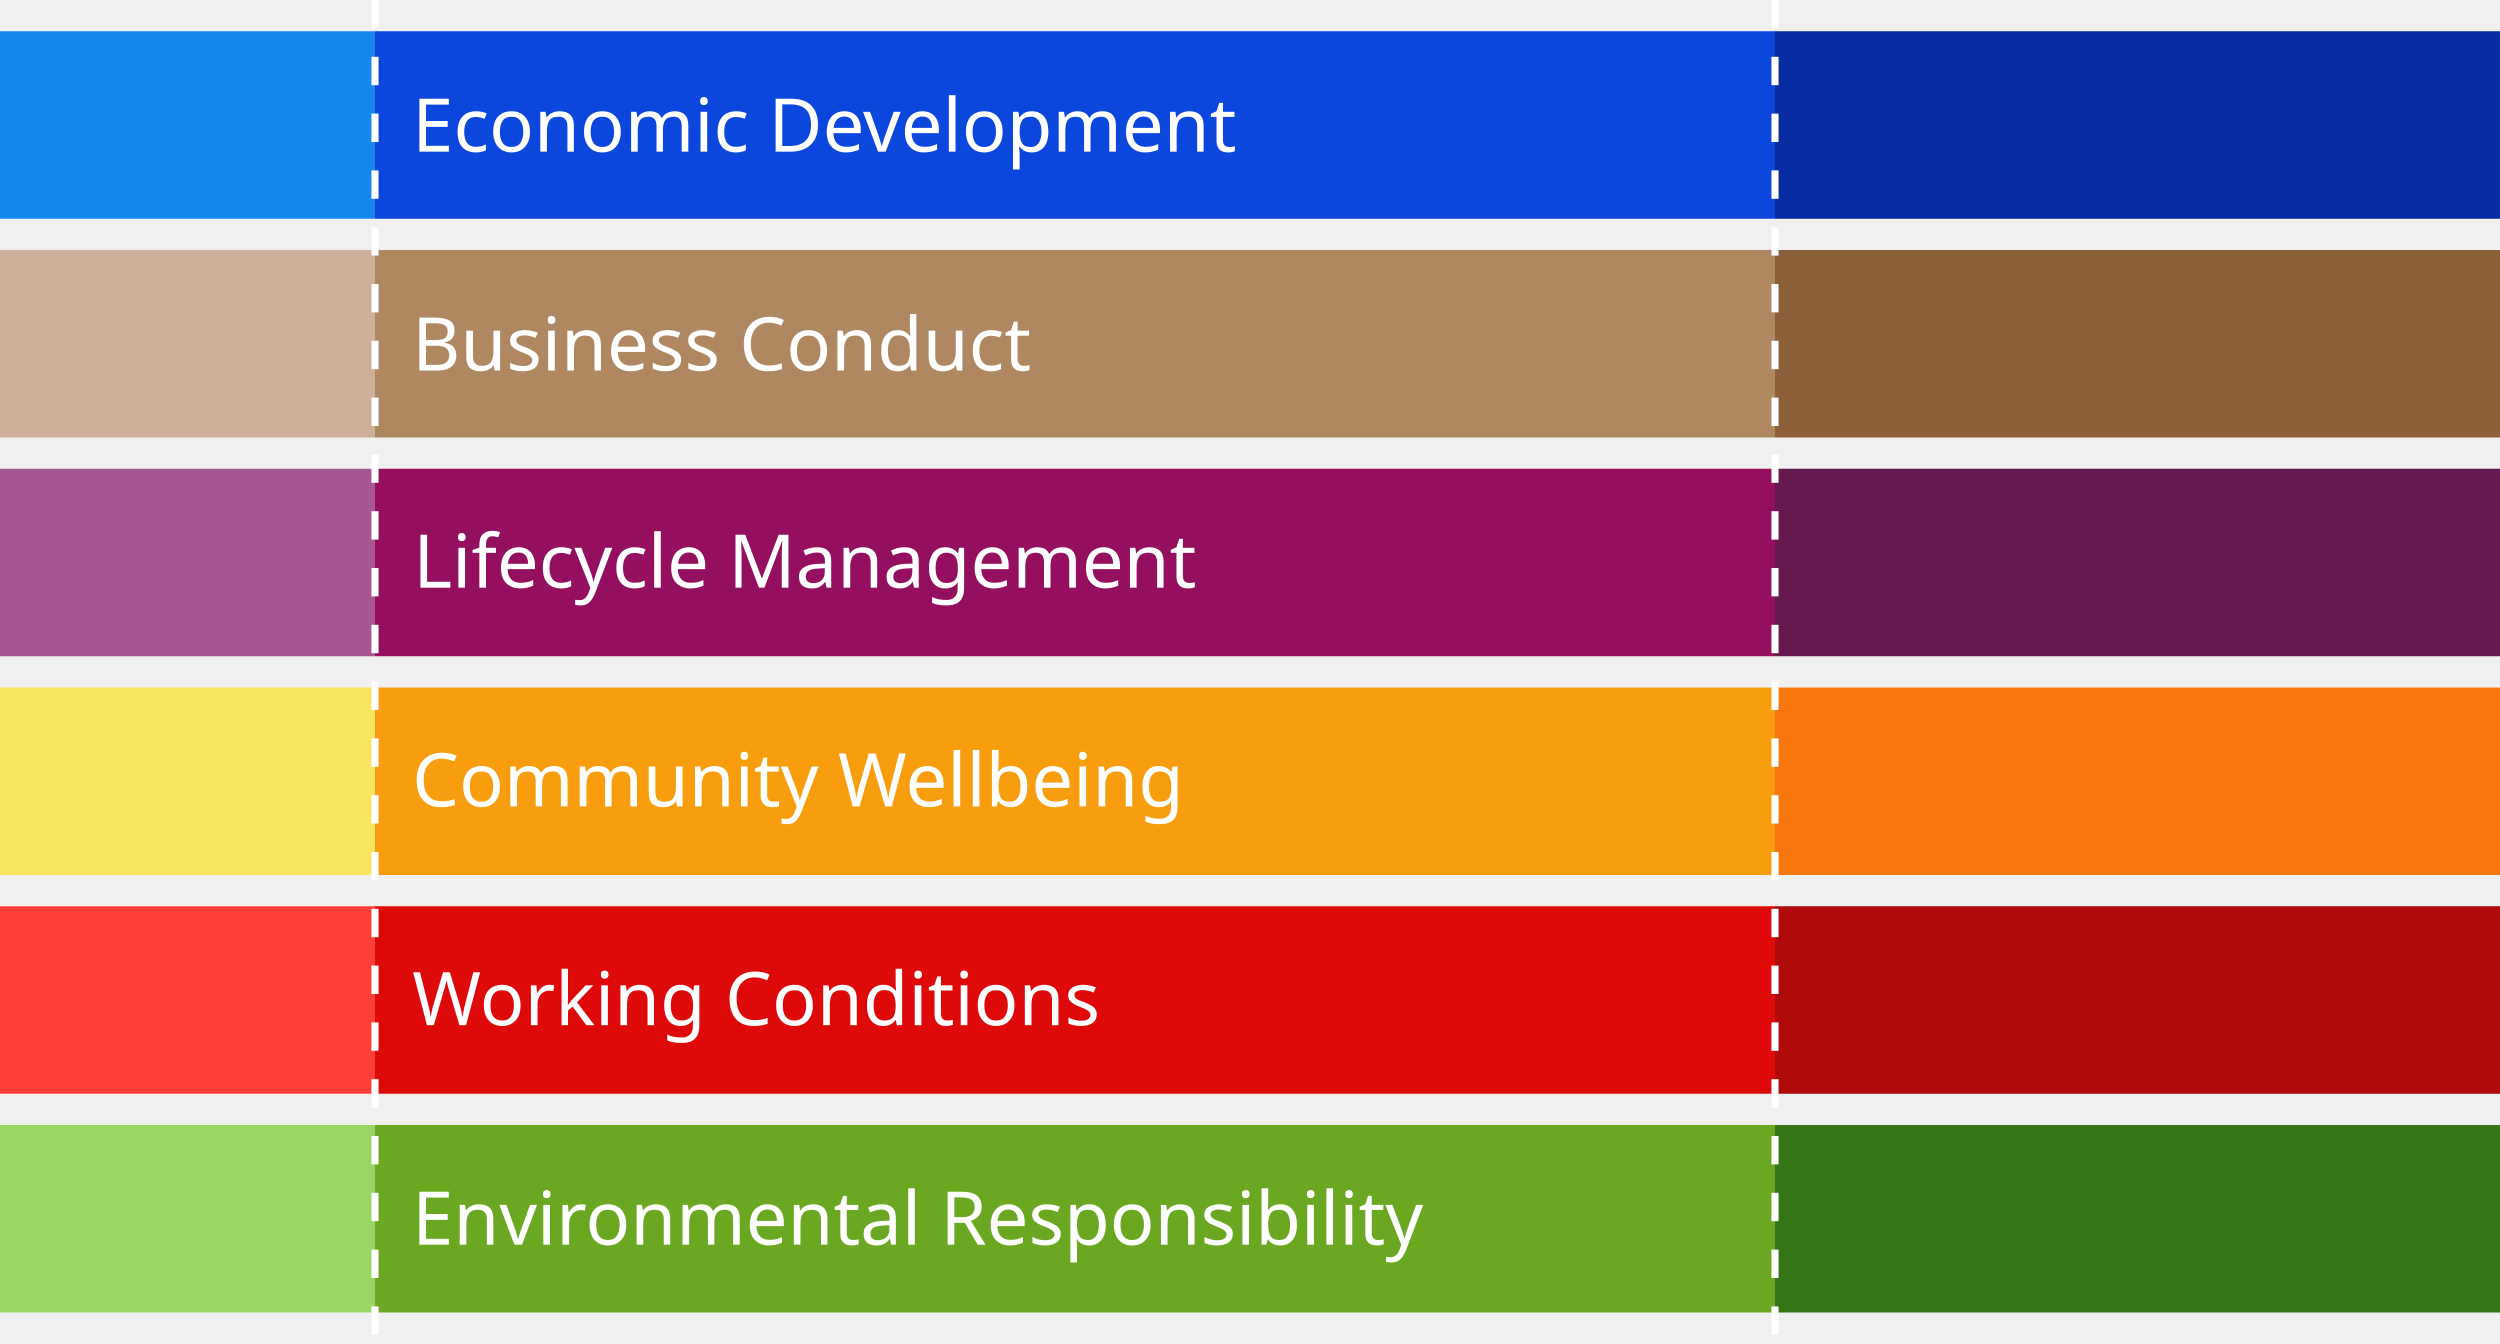
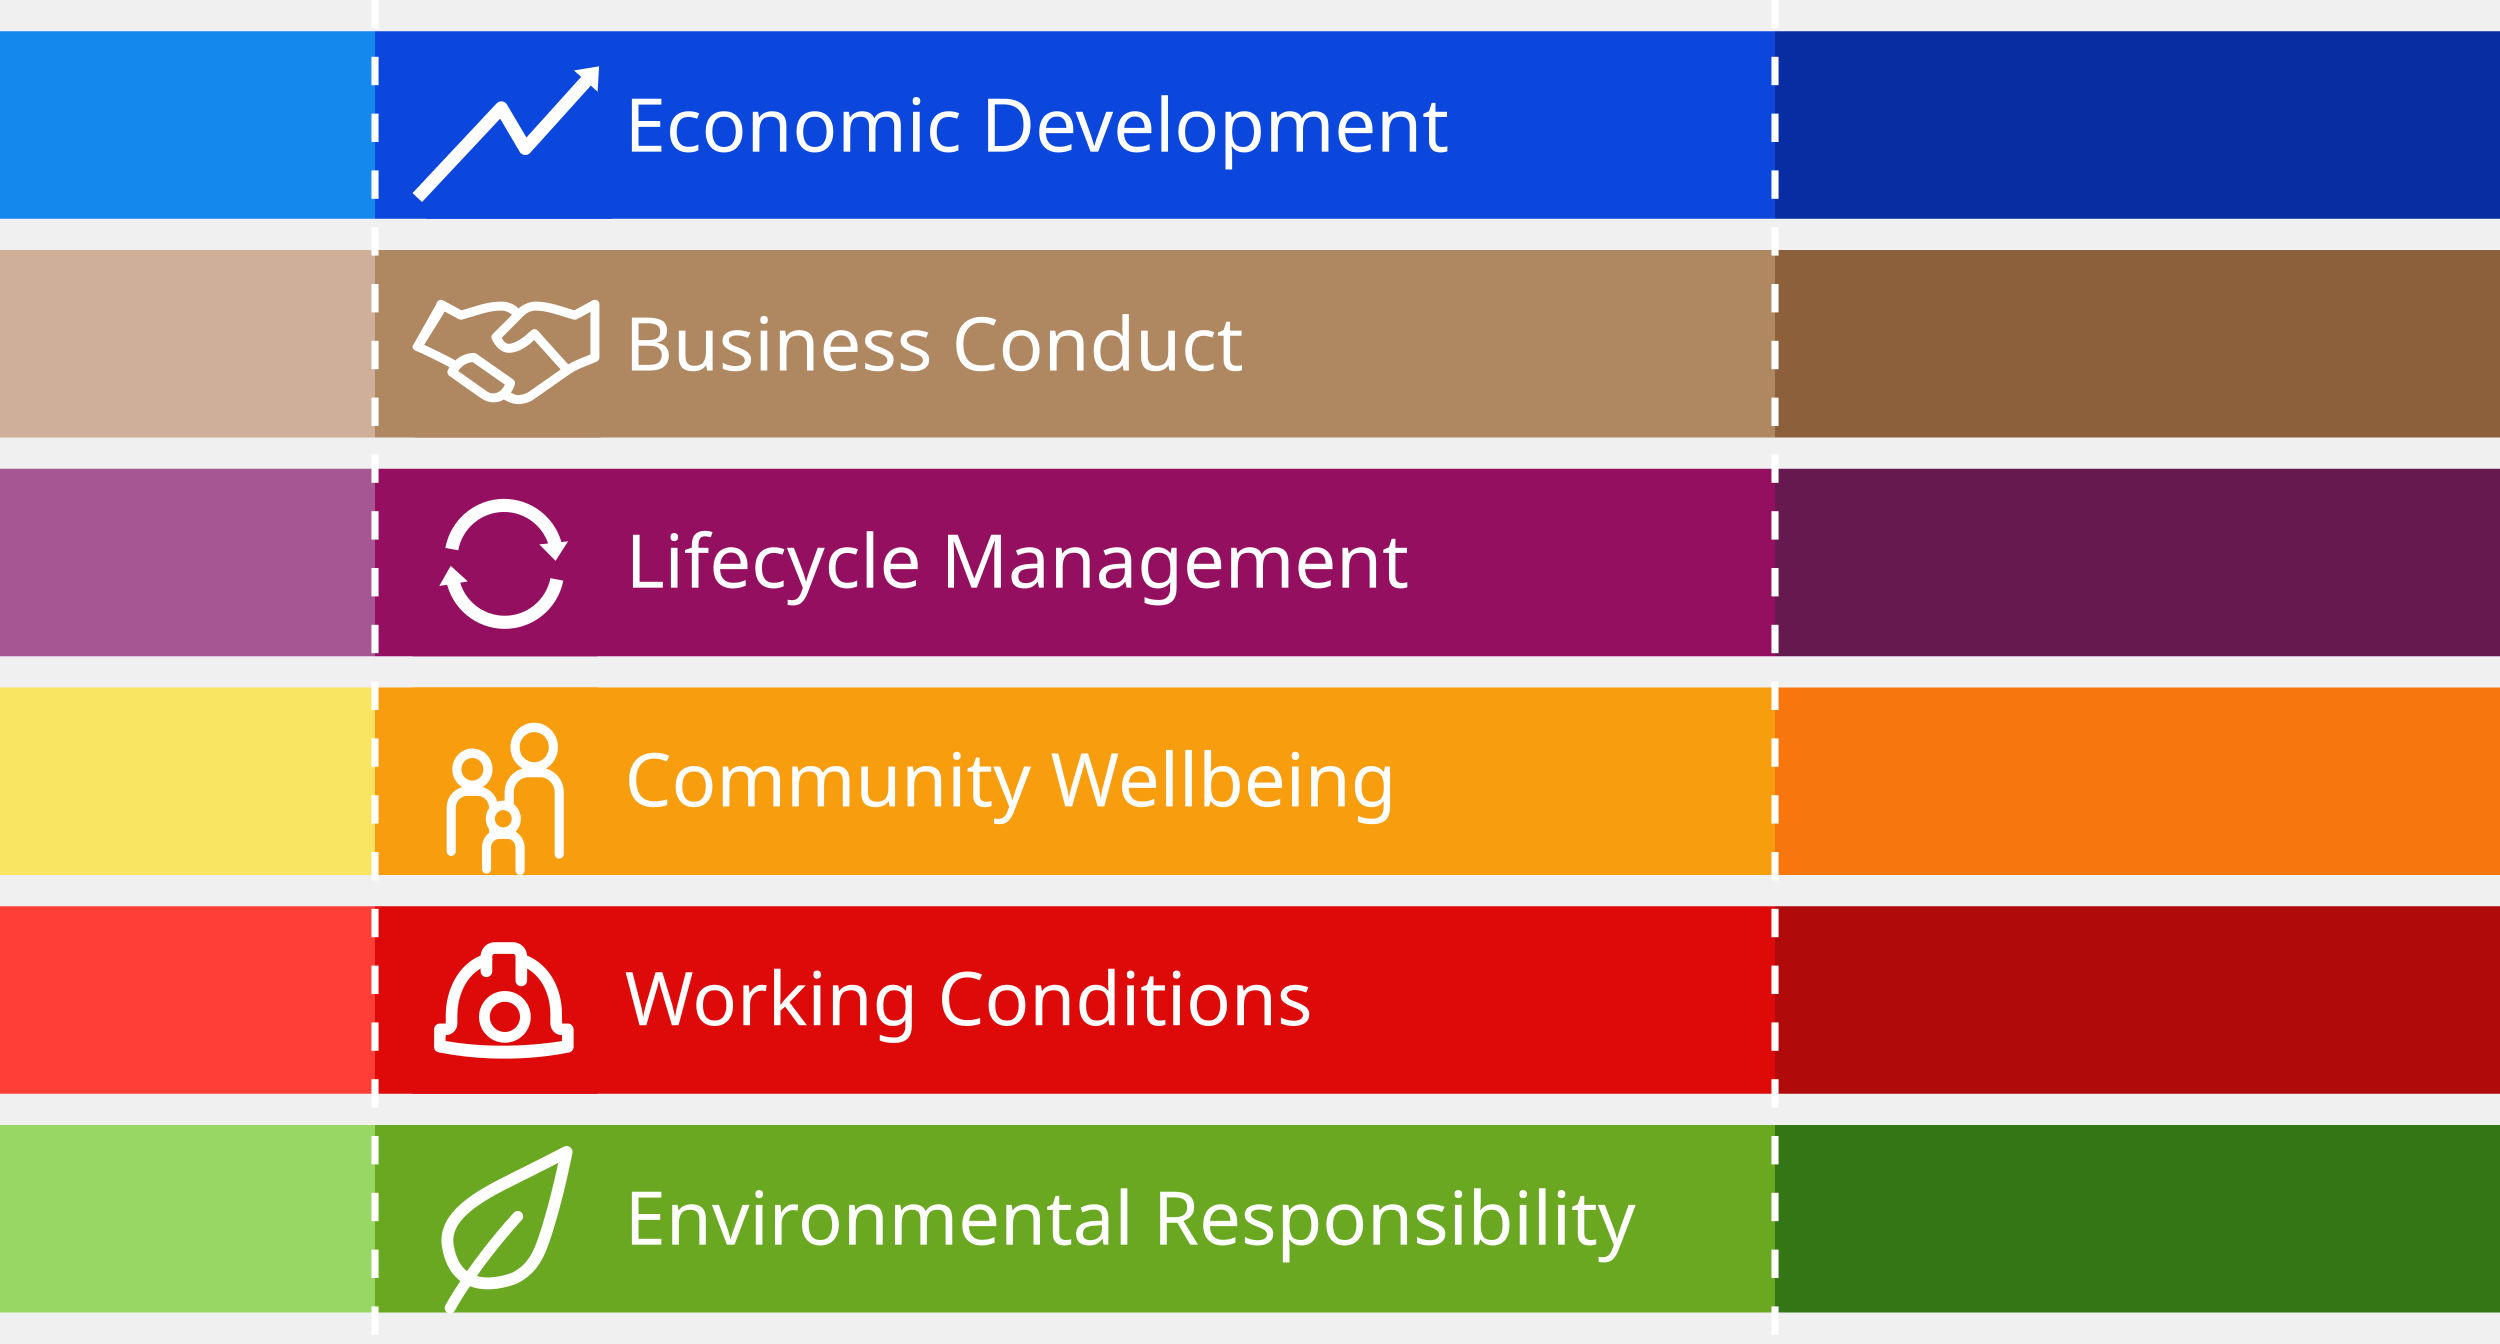
- <svg xmlns="http://www.w3.org/2000/svg" width="200mm" height="107.5mm" viewBox="0 0 200 107.5">
+ <svg xmlns="http://www.w3.org/2000/svg" viewBox="0 0 200 107.5" height="107.5mm" width="200mm">
  <path fill="#1588ee" d="M0 2.5h30v15H0z" />
  <path fill="#a55693" d="M0 37.5h30v15H0z" />
  <path fill="#cfaf99" d="M0 20h30v15H0z" />
  <path fill="#fae562" d="M0 55h30v15H0z" />
  <path fill="#ff3e37" d="M0 72.5h30v15H0z" />
  <path fill="#98d764" d="M0 90h30v15H0z" />
  <path fill="#0b46dd" d="M30 2.5h112v15H30z" />
  <path fill="#950f61" d="M30 37.5h112v15H30z" />
  <path fill="#af8862" d="M30 20h112v15H30z" />
  <path fill="#f89d0e" d="M30 55h112v15H30z" />
  <path fill="#de0a0a" d="M30 72.5h112v15H30z" />
  <path fill="#69a820" d="M30 90h112v15H30z" />
  <path fill="#082ca2" d="M142 2.5h58v15h-58z" />
  <path fill="#65194f" d="M142 37.5h58v15h-58z" />
  <path fill="#8c603a" d="M142 20h58v15h-58z" />
  <path fill="#f8760e" d="M142 55h58v15h-58z" />
  <path fill="#b10a0a" d="M142 72.5h58v15h-58z" />
  <path fill="#347616" d="M142 90h58v15h-58z" />
  <path d="M142 0v107.5" fill="#fff" stroke="#fff" stroke-width=".568" stroke-dasharray="2.272,2.272" />
  <path d="M30 0v107.5" fill="#fff" stroke="#fff" stroke-width=".568" stroke-dasharray="2.272,2.272" />
-   <text style="line-height:1.25;-inkscape-font-specification:Bitter" x="-365.439" y="361.159" font-weight="400" font-size="5.941" font-family="Bitter" letter-spacing="0" word-spacing="0" fill="#fff" stroke-width=".248" transform="translate(398.41 -261.585)">
-     <tspan x="-365.439" y="361.159" style="-inkscape-font-specification:Bitter" dx="0 0 0 0 0 0 0 0">Environmental Responsibility</tspan>
+   <text y="361.159" x="-348.439" style="line-height:1.25;-inkscape-font-specification:Bitter" font-weight="400" font-size="5.941" font-family="Bitter" letter-spacing="0" word-spacing="0" fill="#fff" stroke-width=".248" transform="translate(398.41 -261.585)">
+     <tspan dx="0 0 0 0 0 0 0 0" style="-inkscape-font-specification:Bitter" y="361.159" x="-348.439">Environmental Responsibility</tspan>
  </text>
-   <text style="line-height:1.25;-inkscape-font-specification:Bitter" x="-365.439" y="343.6" font-weight="400" font-size="5.941" font-family="Bitter" letter-spacing="0" word-spacing="0" fill="#fff" stroke-width=".248" transform="translate(398.41 -261.585)">
-     <tspan x="-365.439" y="343.6" style="-inkscape-font-specification:Bitter">Working Conditions</tspan>
+   <text y="343.6" x="-348.439" style="line-height:1.25;-inkscape-font-specification:Bitter" font-weight="400" font-size="5.941" font-family="Bitter" letter-spacing="0" word-spacing="0" fill="#fff" stroke-width=".248" transform="translate(398.41 -261.585)">
+     <tspan style="-inkscape-font-specification:Bitter" y="343.6" x="-348.439">Working Conditions</tspan>
  </text>
-   <text style="line-height:1.25;-inkscape-font-specification:Bitter" x="-365.439" y="326.099" font-weight="400" font-size="5.941" font-family="Bitter" letter-spacing="0" word-spacing="0" fill="#fff" stroke-width=".248" transform="translate(398.41 -261.585)">
-     <tspan x="-365.439" y="326.099" style="-inkscape-font-specification:Bitter">Community Wellbeing</tspan>
+   <text y="326.099" x="-348.439" style="line-height:1.25;-inkscape-font-specification:Bitter" font-weight="400" font-size="5.941" font-family="Bitter" letter-spacing="0" word-spacing="0" fill="#fff" stroke-width=".248" transform="translate(398.41 -261.585)">
+     <tspan style="-inkscape-font-specification:Bitter" y="326.099" x="-348.439">Community Wellbeing</tspan>
  </text>
-   <text style="line-height:1.25;-inkscape-font-specification:Bitter" x="-365.35" y="308.599" font-weight="400" font-size="5.941" font-family="Bitter" letter-spacing="0" word-spacing="0" fill="#fff" stroke-width=".248" transform="translate(398.41 -261.585)">
-     <tspan x="-365.35" y="308.599" style="-inkscape-font-specification:Bitter">Lifecycle Management</tspan>
+   <text y="308.599" x="-348.35" style="line-height:1.25;-inkscape-font-specification:Bitter" font-weight="400" font-size="5.941" font-family="Bitter" letter-spacing="0" word-spacing="0" fill="#fff" stroke-width=".248" transform="translate(398.41 -261.585)">
+     <tspan style="-inkscape-font-specification:Bitter" y="308.599" x="-348.35">Lifecycle Management</tspan>
  </text>
-   <text style="line-height:1.25;-inkscape-font-specification:Bitter" x="-365.439" y="291.225" font-weight="400" font-size="5.941" font-family="Bitter" letter-spacing="0" word-spacing="0" fill="#fff" stroke-width=".248" transform="translate(398.41 -261.585)">
-     <tspan x="-365.439" y="291.225" style="-inkscape-font-specification:Bitter">Business Conduct</tspan>
+   <text y="291.225" x="-348.439" style="line-height:1.25;-inkscape-font-specification:Bitter" font-weight="400" font-size="5.941" font-family="Bitter" letter-spacing="0" word-spacing="0" fill="#fff" stroke-width=".248" transform="translate(398.41 -261.585)">
+     <tspan style="-inkscape-font-specification:Bitter" y="291.225" x="-348.439">Business Conduct</tspan>
  </text>
-   <text style="line-height:1.25;-inkscape-font-specification:Bitter" x="-365.439" y="273.718" font-weight="400" font-size="5.941" font-family="Bitter" letter-spacing="0" word-spacing="0" fill="#fff" stroke-width=".248" transform="translate(398.41 -261.585)">
-     <tspan x="-365.439" y="273.718" style="-inkscape-font-specification:Bitter" dx="0">Economic Development</tspan>
+   <text y="273.718" x="-348.439" style="line-height:1.25;-inkscape-font-specification:Bitter" font-weight="400" font-size="5.941" font-family="Bitter" letter-spacing="0" word-spacing="0" fill="#fff" stroke-width=".248" transform="translate(398.41 -261.585)">
+     <tspan dx="0" style="-inkscape-font-specification:Bitter" y="273.718" x="-348.439">Economic Development</tspan>
  </text>
+   <path d="M34.126 2.683V17.5h14.817V2.683H34.126" fill="#0b46dd" />
+   <path d="M33.38 15.804l6.728-7.175 1.918 3.251 4.877-5.409" fill="none" stroke="#fff" stroke-width="1.044" stroke-linejoin="round" stroke-miterlimit="10" />
+   <path d="M47.928 5.305l-2.01.33L47.81 7.34z" fill="#fff" />
+   <path d="M33.228 20.183V35h14.817V20.183H33.228" fill="#af8862" />
+   <path d="M35.268 24.049c-.149.004-.294.148-.293.293l-1.908 3.375a.302.302 0 0 0 .202.275c.303.101 2.529 1.176 2.779 1.38-.055.08-.106.163-.156.253a.304.304 0 0 0 .087.385l2.495 1.761c.321.227.626.349 1.05.349.29 0 .552-.087.78-.234.272.145.688.38 1.127.38.292 0 .604-.065.879-.18.217-.09.368-.203.564-.34l2.34-1.641c.236-.161.486-.345.715-.471.538-.293 1.174-.498 1.785-.77a.3.3 0 0 0 .174-.266v-4.256a.287.287 0 0 0-.293-.293.362.362 0 0 0-.182.053l-1.465.8c-.983-.296-2.036-.705-3.05-.707-.508 0-.987.185-1.425.574-.348-.39-.87-.574-1.362-.574-1.127 0-1.933.341-3.192.707l-1.48-.805a.358.358 0 0 0-.171-.048zm4.843.733c.342 0 .723.158.94.404l-1.587 1.587a.302.302 0 0 0-.055.344c.138.261.294.507.5.701.206.194.479.34.789.34.83 0 1.56-.59 2.04-1.046l2.215 2.458-2.343 1.643c-.14.112-.304.217-.453.293-.21.095-.513.173-.726.173-.131 0-.414-.112-.67-.229a2.25 2.25 0 0 0 .363-.715.302.302 0 0 0-.11-.326l-2.935-2.054a.296.296 0 0 0-.17-.05c-.516 0-1.04.198-1.48.618-.25-.2-2.275-1.173-2.59-1.306l1.723-2.78 1.178.642a.297.297 0 0 0 .22.023c1.371-.389 2.109-.72 3.15-.72zm2.788 0c.878.002 1.946.412 2.999.72a.297.297 0 0 0 .225-.023l1.178-.642v3.564c-.594.25-1.255.464-1.857.839L43 26.52c-.083-.086-.167-.125-.248-.123-.08.001-.159.044-.243.119-.434.426-1.225 1.055-1.811 1.055-.142 0-.255-.056-.386-.18-.09-.084-.174-.235-.261-.375l1.74-1.75c.37-.366.697-.484 1.108-.484zM37.832 28.9l2.645 1.853c-.193.427-.568.78-.953.78-.341 0-.43-.045-.711-.243l-2.256-1.592c.379-.553.816-.776 1.275-.798" fill="#fff" />
+   <path d="M35.268 24.049c-.149.004-.294.148-.293.293l-1.908 3.375a.302.302 0 0 0 .202.275c.303.101 2.529 1.176 2.779 1.38-.055.08-.106.163-.156.253a.304.304 0 0 0 .087.385l2.495 1.761c.321.227.626.349 1.05.349.29 0 .552-.087.78-.234.272.145.688.38 1.127.38.292 0 .604-.065.879-.18.217-.09.368-.203.564-.34l2.34-1.641c.236-.161.486-.345.715-.471.538-.293 1.174-.498 1.785-.77a.3.3 0 0 0 .174-.266v-4.256a.287.287 0 0 0-.293-.293.362.362 0 0 0-.182.053l-1.465.8c-.983-.296-2.036-.705-3.05-.707-.508 0-.987.185-1.425.574-.348-.39-.87-.574-1.362-.574-1.127 0-1.933.341-3.192.707l-1.48-.805a.358.358 0 0 0-.171-.048zm4.843.733c.342 0 .723.158.94.404l-1.587 1.587a.302.302 0 0 0-.055.344c.138.261.294.507.5.701.206.194.479.34.789.34.83 0 1.56-.59 2.04-1.046l2.215 2.458-2.343 1.643c-.14.112-.304.217-.453.293-.21.095-.513.173-.726.173-.131 0-.414-.112-.67-.229a2.25 2.25 0 0 0 .363-.715.302.302 0 0 0-.11-.326l-2.935-2.054a.296.296 0 0 0-.17-.05c-.516 0-1.04.198-1.48.618-.25-.2-2.275-1.173-2.59-1.306l1.723-2.78 1.178.642a.297.297 0 0 0 .22.023c1.371-.389 2.109-.72 3.15-.72zm2.788 0c.878.002 1.946.412 2.999.72a.297.297 0 0 0 .225-.023l1.178-.642v3.564c-.594.25-1.255.464-1.857.839L43 26.52c-.083-.086-.167-.125-.248-.123-.08.001-.159.044-.243.119-.434.426-1.225 1.055-1.811 1.055-.142 0-.255-.056-.386-.18-.09-.084-.174-.235-.261-.375l1.74-1.75c.37-.366.697-.484 1.108-.484zM37.832 28.9l2.645 1.853c-.193.427-.568.78-.953.78-.341 0-.43-.045-.711-.243l-2.256-1.592c.379-.553.816-.776 1.275-.798z" fill="none" stroke="#fff" stroke-width=".133" stroke-miterlimit="10" />
+   <g>
+     <path d="M33 37.683V52.5h14.817V37.683H33" fill="#950f61" />
+     <path d="M36.2 46.3a4.249 4.249 0 0 0 8.35.051" fill="none" stroke="#fff" stroke-width="1.049" stroke-linejoin="round" stroke-miterlimit="10" />
+     <path d="M36.056 45.268l-.917 1.61 2.288-.363z" fill="#fff" />
+     <path d="M44.485 43.816a4.248 4.248 0 0 0-8.34.113" fill="none" stroke="#fff" stroke-width="1.049" stroke-linejoin="round" stroke-miterlimit="10" />
+     <path d="M44.445 44.868l1-1.56-2.303.243z" fill="#fff" />
+   </g>
+   <g>
+     <path d="M33 54.998v14.817h14.817V54.998H33" fill="#f89d0e" />
+     <path d="M45.102 65.863v-2.489c0-.913-.614-1.68-1.437-1.889.58-.335.972-.974.972-1.709 0-1.082-.85-1.96-1.9-1.96-1.049 0-1.9.878-1.9 1.96 0 .735.393 1.374.974 1.71-.825.208-1.44.975-1.44 1.888v.685a1.36 1.36 0 0 0-.587.083 1.68 1.68 0 0 0-1.171-1.173c.472-.29.789-.82.789-1.427 0-.917-.721-1.66-1.61-1.66-.89 0-1.611.743-1.611 1.66 0 .608.317 1.138.79 1.427a1.7 1.7 0 0 0-1.24 1.652V68.098c0 .209.164.377.366.377a.371.371 0 0 0 .365-.377V64.62c0-.525.414-.953.923-.953h.812c.469 0 .863.362.918.84.004.038.007.075.007.113v.042a1.47 1.47 0 0 0-.26.838c0 .313.096.602.26.838v.303c-.329.25-.533.633-.559 1.057-.002.03-.006.06-.006.091v1.721c0 .208.164.377.365.377a.371.371 0 0 0 .366-.377V67.79a.676.676 0 0 1 .594-.673.567.567 0 0 1 .062-.004h.641c.022 0 .042.002.062.004h.012a.673.673 0 0 1 .583.672v1.835c0 .208.163.377.365.377a.371.371 0 0 0 .365-.377V67.79c0-.533-.292-1.01-.727-1.256.26-.263.422-.629.422-1.034a1.46 1.46 0 0 0-.564-1.159v-.967c0-.658.519-1.193 1.157-1.193h.956c.637 0 1.155.535 1.155 1.193v4.941c0 .208.164.377.365.377a.371.371 0 0 0 .366-.377v-1.349zm-7.31-3.414c-.486 0-.88-.407-.88-.907s.394-.907.88-.907c.484 0 .879.407.879.907s-.395.907-.88.907zm2.472 3.744a.684.684 0 0 1-.672-.693c0-.382.302-.693.672-.693.371 0 .673.31.673.693a.684.684 0 0 1-.673.693zm2.474-5.212c-.645 0-1.17-.54-1.17-1.205s.525-1.205 1.17-1.205c.644 0 1.168.54 1.168 1.205 0 .664-.524 1.205-1.168 1.205" fill="#fff" />
+   </g>
+   <g>
+     <path d="M33 72.683V87.5h14.817V72.683H33" fill="#de0a0a" />
+     <path d="M35.66 81.255v.623c0 .004-.465.008-.465.008a.465.465 0 0 0-.465.465v1.395c0 .257.124.399.465.465 5.588 1.083 10.229 0 10.229 0a.465.465 0 0 0 .465-.465V82.35a.465.465 0 0 0-.465-.465h-.457c-.005 0-.008-.731-.008-.731 0-2.142-1.052-3.991-2.792-4.71a1.134 1.134 0 0 0-1.131-1.068h-1.453c-.603 0-1.097.472-1.132 1.066-1.726.707-2.791 2.647-2.791 4.812zm9.299 2.026s-4.55.844-9.3 0c-.037-.007 0-.465 0-.465a.938.938 0 0 0 .93-.938v-.623c0-1.922.978-3.587 2.461-4.039.196-.06.33-.24.33-.444v-.262c0-.112.09-.203.203-.203h1.453c.112 0 .203.09.203.203v.262c0 .202.131.381.324.443 1.512.48 2.466 2.047 2.466 3.94v.723c0 .515.415.933.93.938v.465" fill="#fff" />
+     <path d="M38.45 76.772v.93a.465.465 0 1 0 .93 0v-.93a.465.465 0 1 0-.93 0M41.24 77.016v1.419a.465.465 0 1 0 .93 0v-1.419a.465.465 0 1 0-.93 0" fill="#fff" />
+     <path d="M40.506 82.985a1.638 1.638 0 1 0-.228-3.27 1.638 1.638 0 0 0 .228 3.27z" fill="none" stroke="#fff" stroke-width=".86" stroke-linejoin="round" stroke-miterlimit="10" />
+   </g>
+   <g>
+     <path d="M33 90.102v14.817h14.817V90.102H33" fill="#69a820" />
+     <path d="M41.239 102.219s-4.647 2.034-5.41-2.525c-.4-2.395 2.382-3.972 5.21-5.369a256.966 256.966 0 0 0 4.287-2.17s-.774 4.049-1.884 7.22c-.56 1.601-1.202 2.285-2.203 2.844z" fill="none" stroke="#fff" stroke-width=".95" stroke-linejoin="round" stroke-miterlimit="10" />
+     <path d="M36.008 104.64s1.735-3.271 5.412-7.33" fill="none" stroke="#fff" stroke-width=".868" stroke-linecap="round" stroke-linejoin="round" stroke-miterlimit="10" />
+   </g>
</svg>
